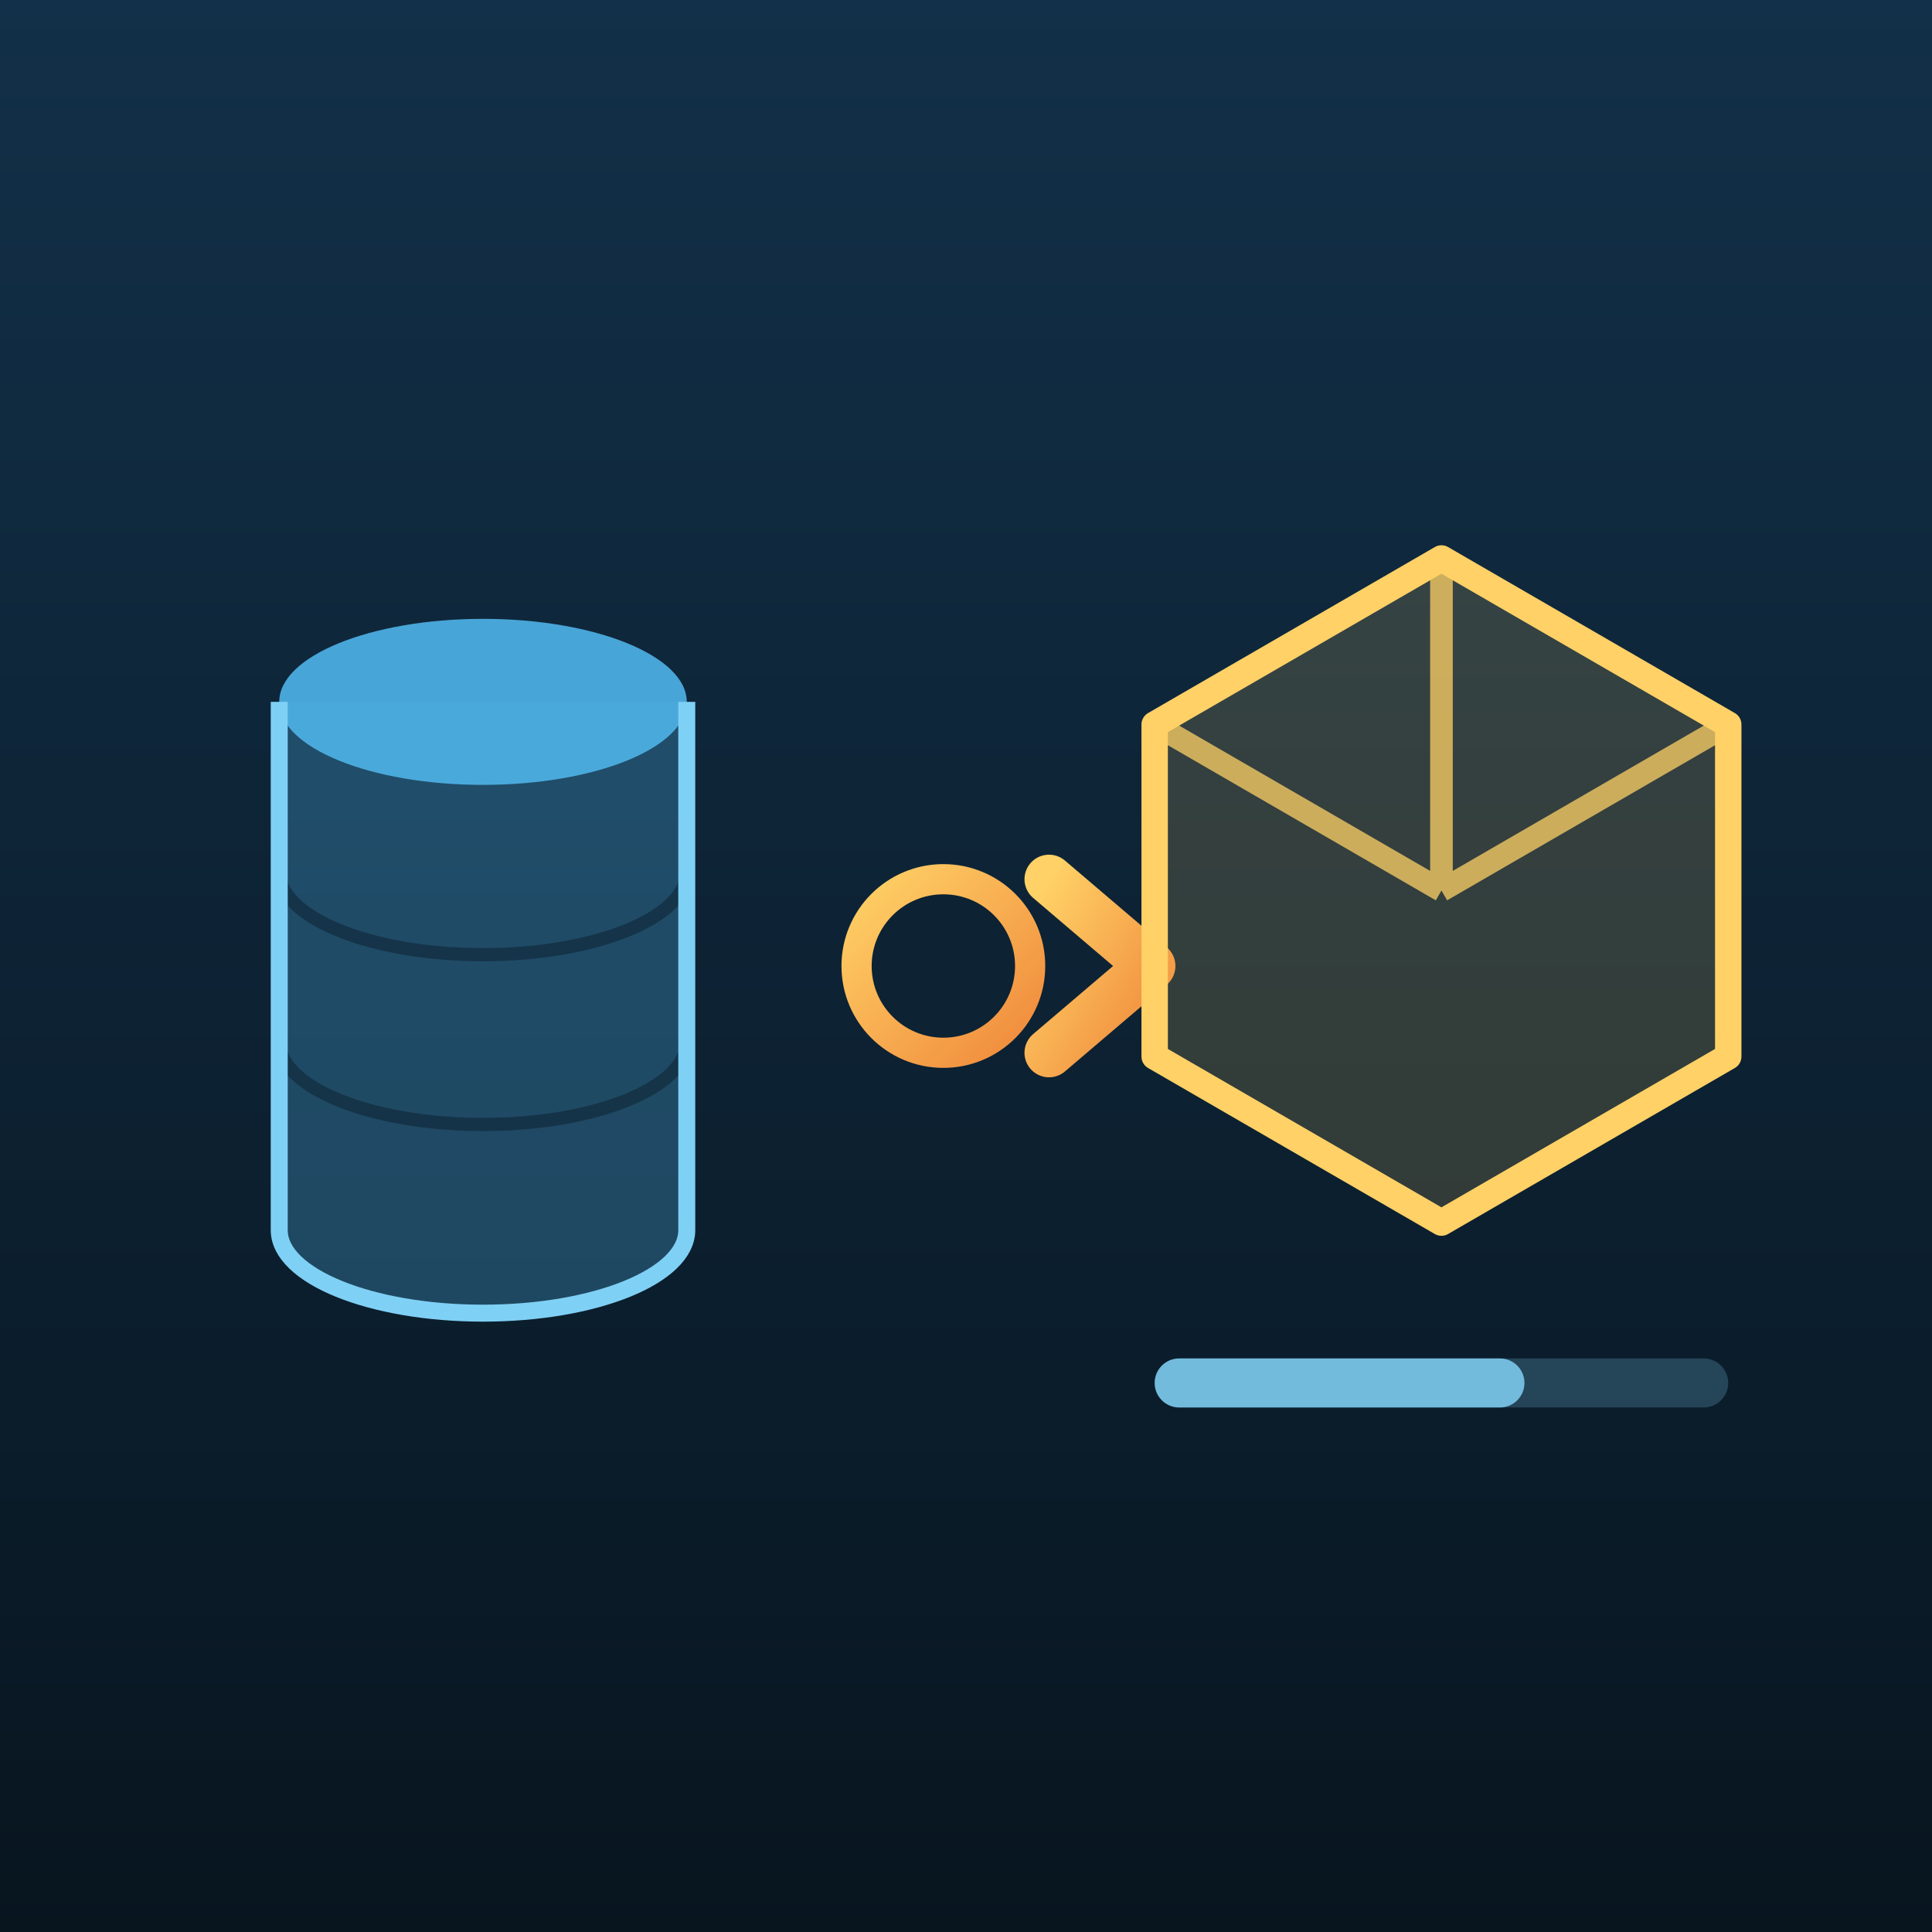
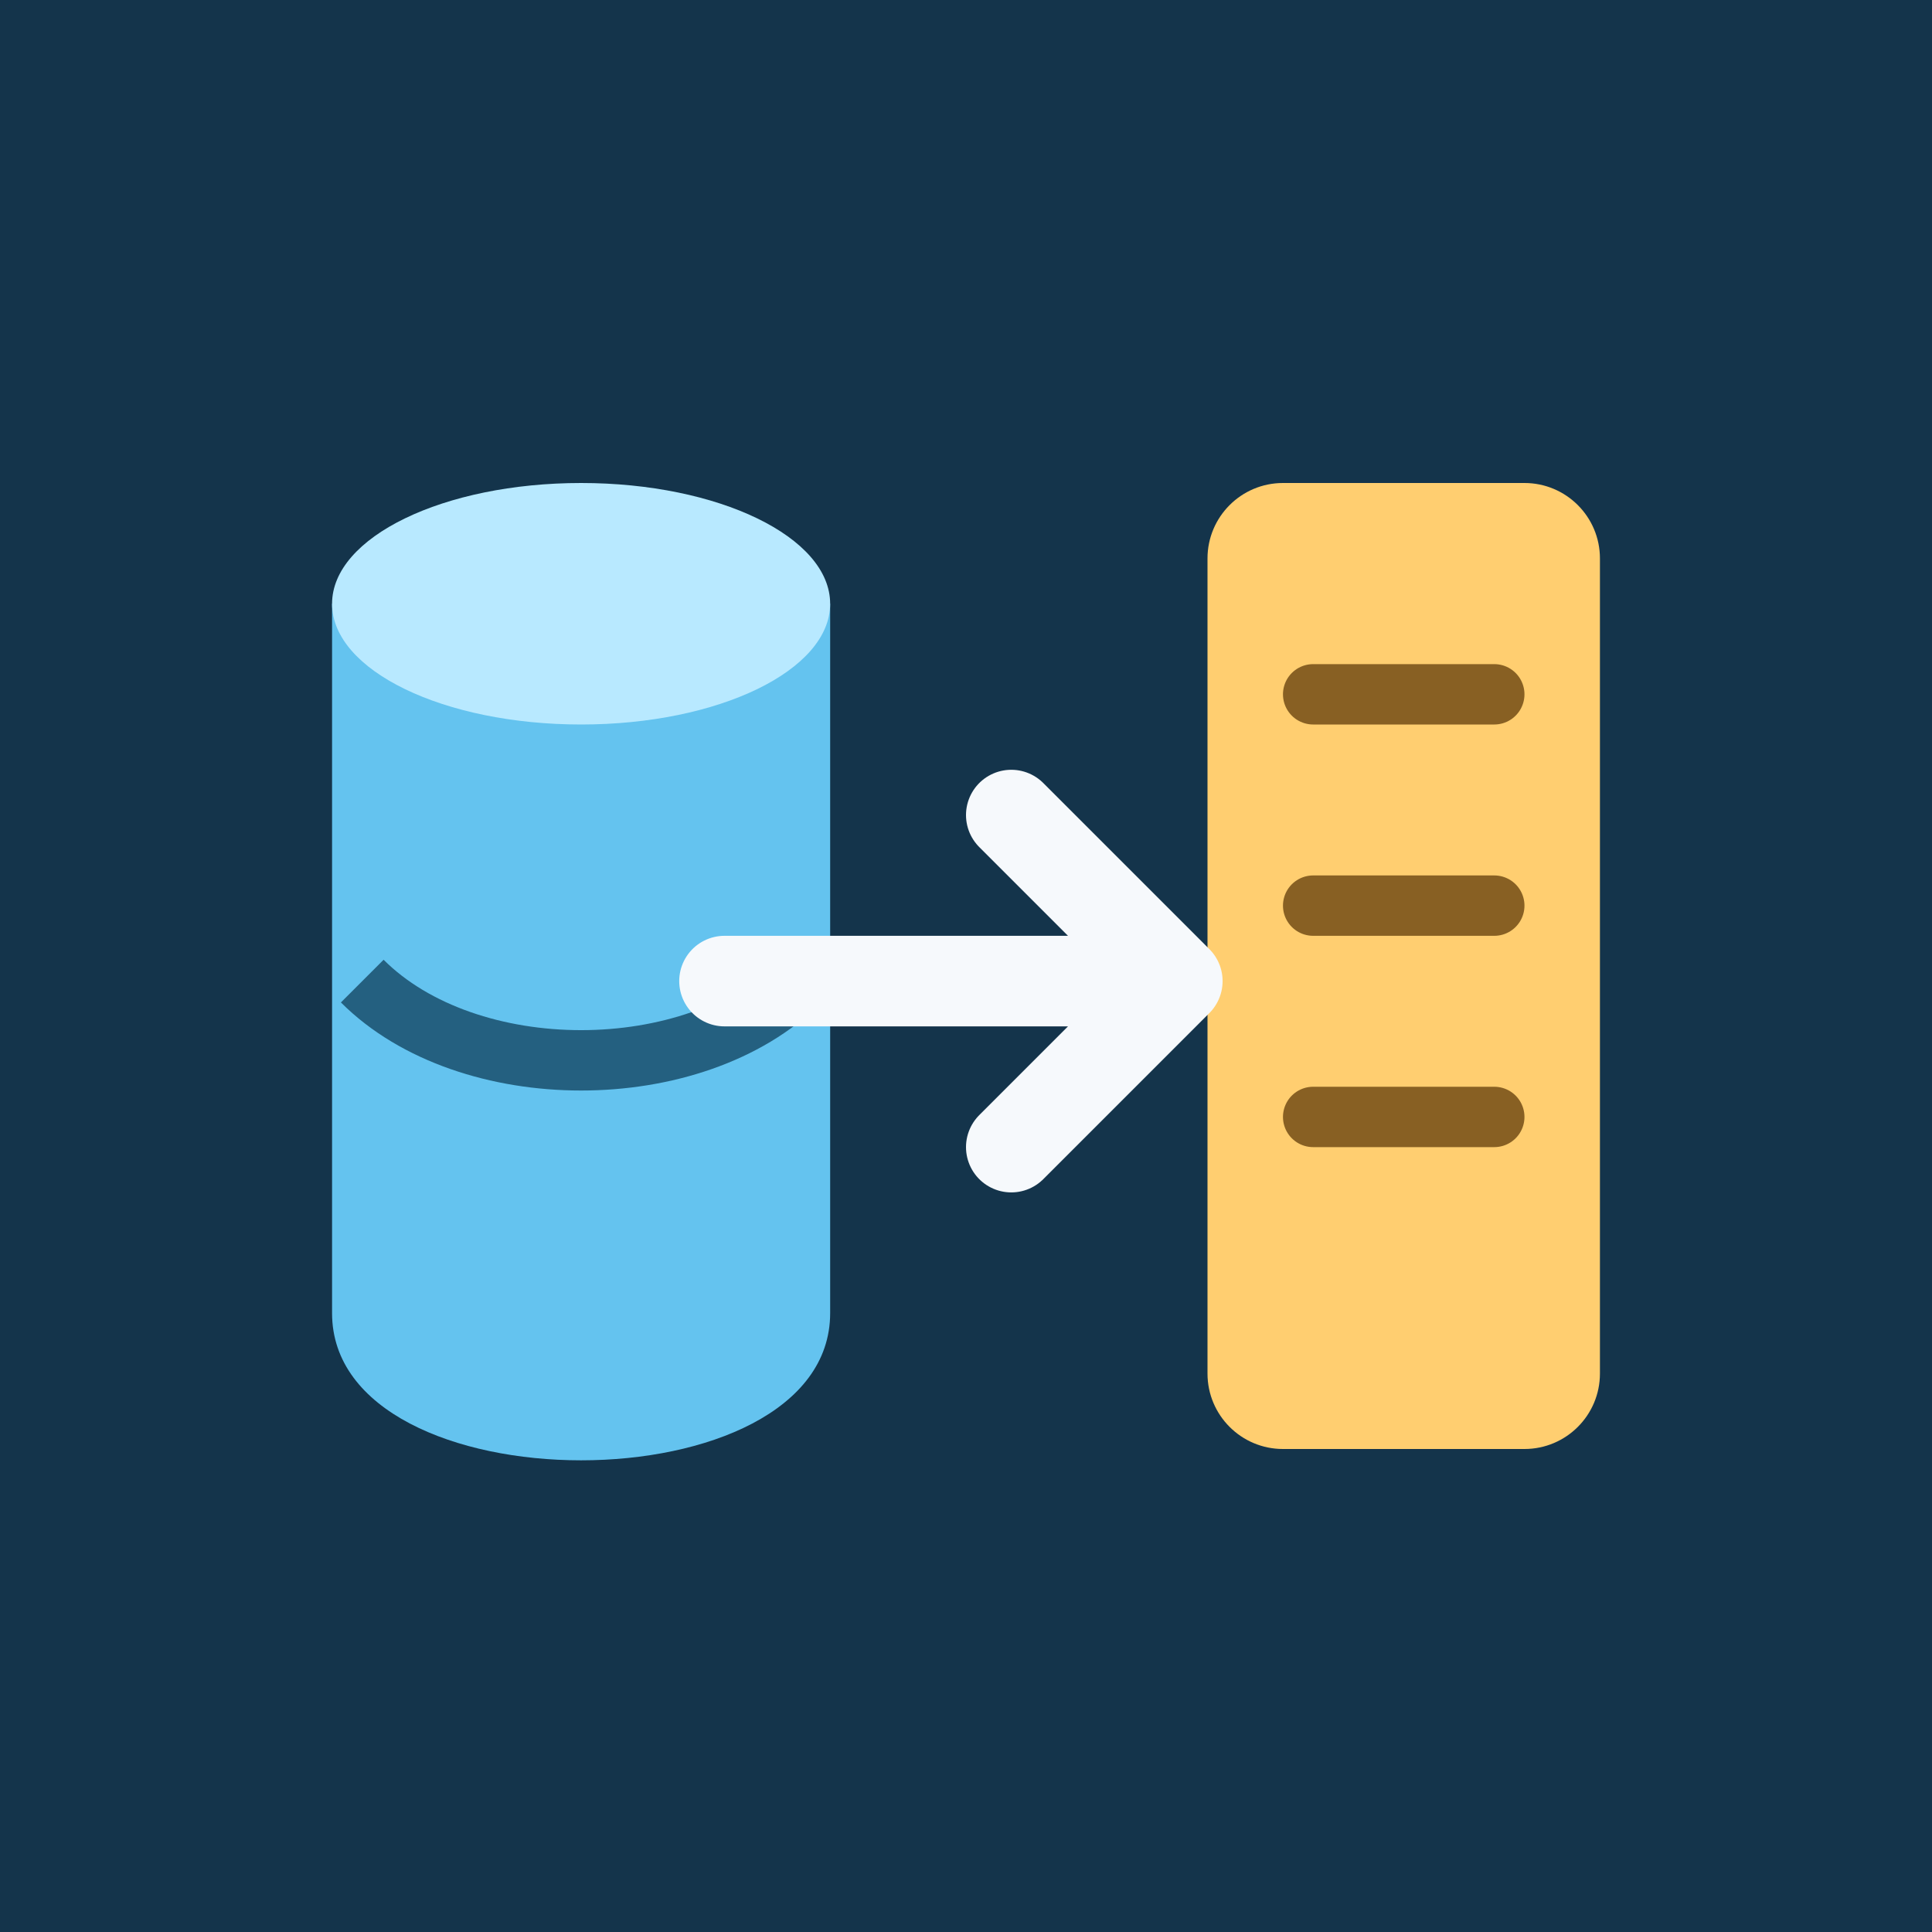
- <svg xmlns="http://www.w3.org/2000/svg" viewBox="0 0 1024 1024">
-   <defs>
-     <linearGradient id="etb" x1="0" y1="0" x2="0" y2="1">
-       <stop offset="0" stop-color="#123049" />
-       <stop offset="1" stop-color="#08151f" />
-     </linearGradient>
-     <linearGradient id="etc" x1="0" y1="0" x2="1" y2="1">
-       <stop offset="0" stop-color="#ffd166" />
-       <stop offset="1" stop-color="#f08a3c" />
-     </linearGradient>
-   </defs>
-   <rect width="1024" height="1024" fill="url(#etb)" />
-   <g>
-     <path d="M 148 372 V 652 A 108 44 0 0 0 364 652 V 372 Z" fill="#4fb3e8" opacity="0.28" />
-     <ellipse cx="256" cy="372" rx="108" ry="44" fill="#4fb3e8" opacity="0.9" />
-     <g fill="none" stroke="#0b1e2c" stroke-width="7" opacity="0.5">
-       <path d="M 148 462 A 108 44 0 0 0 364 462" />
-       <path d="M 148 552 A 108 44 0 0 0 364 552" />
-     </g>
-     <path d="M 148 372 V 652 A 108 44 0 0 0 364 652 V 372" fill="none" stroke="#7fd0f5" stroke-width="9" />
-   </g>
-   <path d="M 404 512 H 596" stroke="url(#etc)" stroke-width="26" stroke-linecap="round" />
-   <path d="M 556 466 L 610 512 L 556 558" fill="none" stroke="url(#etc)" stroke-width="26" stroke-linecap="round" stroke-linejoin="round" />
-   <circle cx="500" cy="512" r="46" fill="#0d2233" />
-   <circle cx="500" cy="512" r="46" fill="none" stroke="url(#etc)" stroke-width="16" />
-   <g>
-     <path d="M 764 296 L 916 384 L 916 560 L 764 648 L 612 560 L 612 384 Z" fill="#ffd166" opacity="0.16" />
-     <path d="M 764 296 L 916 384 L 916 560 L 764 648 L 612 560 L 612 384 Z" fill="none" stroke="#ffd166" stroke-width="14" stroke-linejoin="round" />
-     <path d="M 764 296 L 764 472 M 764 472 L 916 384 M 764 472 L 612 384" fill="none" stroke="#ffd166" stroke-width="12" stroke-linejoin="round" opacity="0.75" />
-   </g>
-   <g fill="#7fd0f5">
-     <rect x="612" y="720" width="304" height="26" rx="13" opacity="0.22" />
-     <rect x="612" y="720" width="196" height="26" rx="13" opacity="0.85" />
-   </g>
+ <svg xmlns="http://www.w3.org/2000/svg" viewBox="0 0 128 128" fill="none">
+   <rect width="128" height="128" fill="#14344B" />
+   <path d="M22 40V87C22 100 55 100 55 87V40" fill="#64C3EF" />
+   <ellipse cx="38.5" cy="40" rx="16.5" ry="8" fill="#B8E9FF" />
+   <path d="M24 65C31 72 46 72 53 65" stroke="#246080" stroke-width="4" />
+   <rect x="80" y="32" width="26" height="64" rx="5" fill="#FFCE70" />
+   <path d="M87 46H99M87 60H99M87 74H99" stroke="#886023" stroke-width="4" stroke-linecap="round" />
+   <path d="M48 65H77M67 54 78 65 67 76" stroke="#F6F9FC" stroke-width="6" stroke-linecap="round" stroke-linejoin="round" />
</svg>
